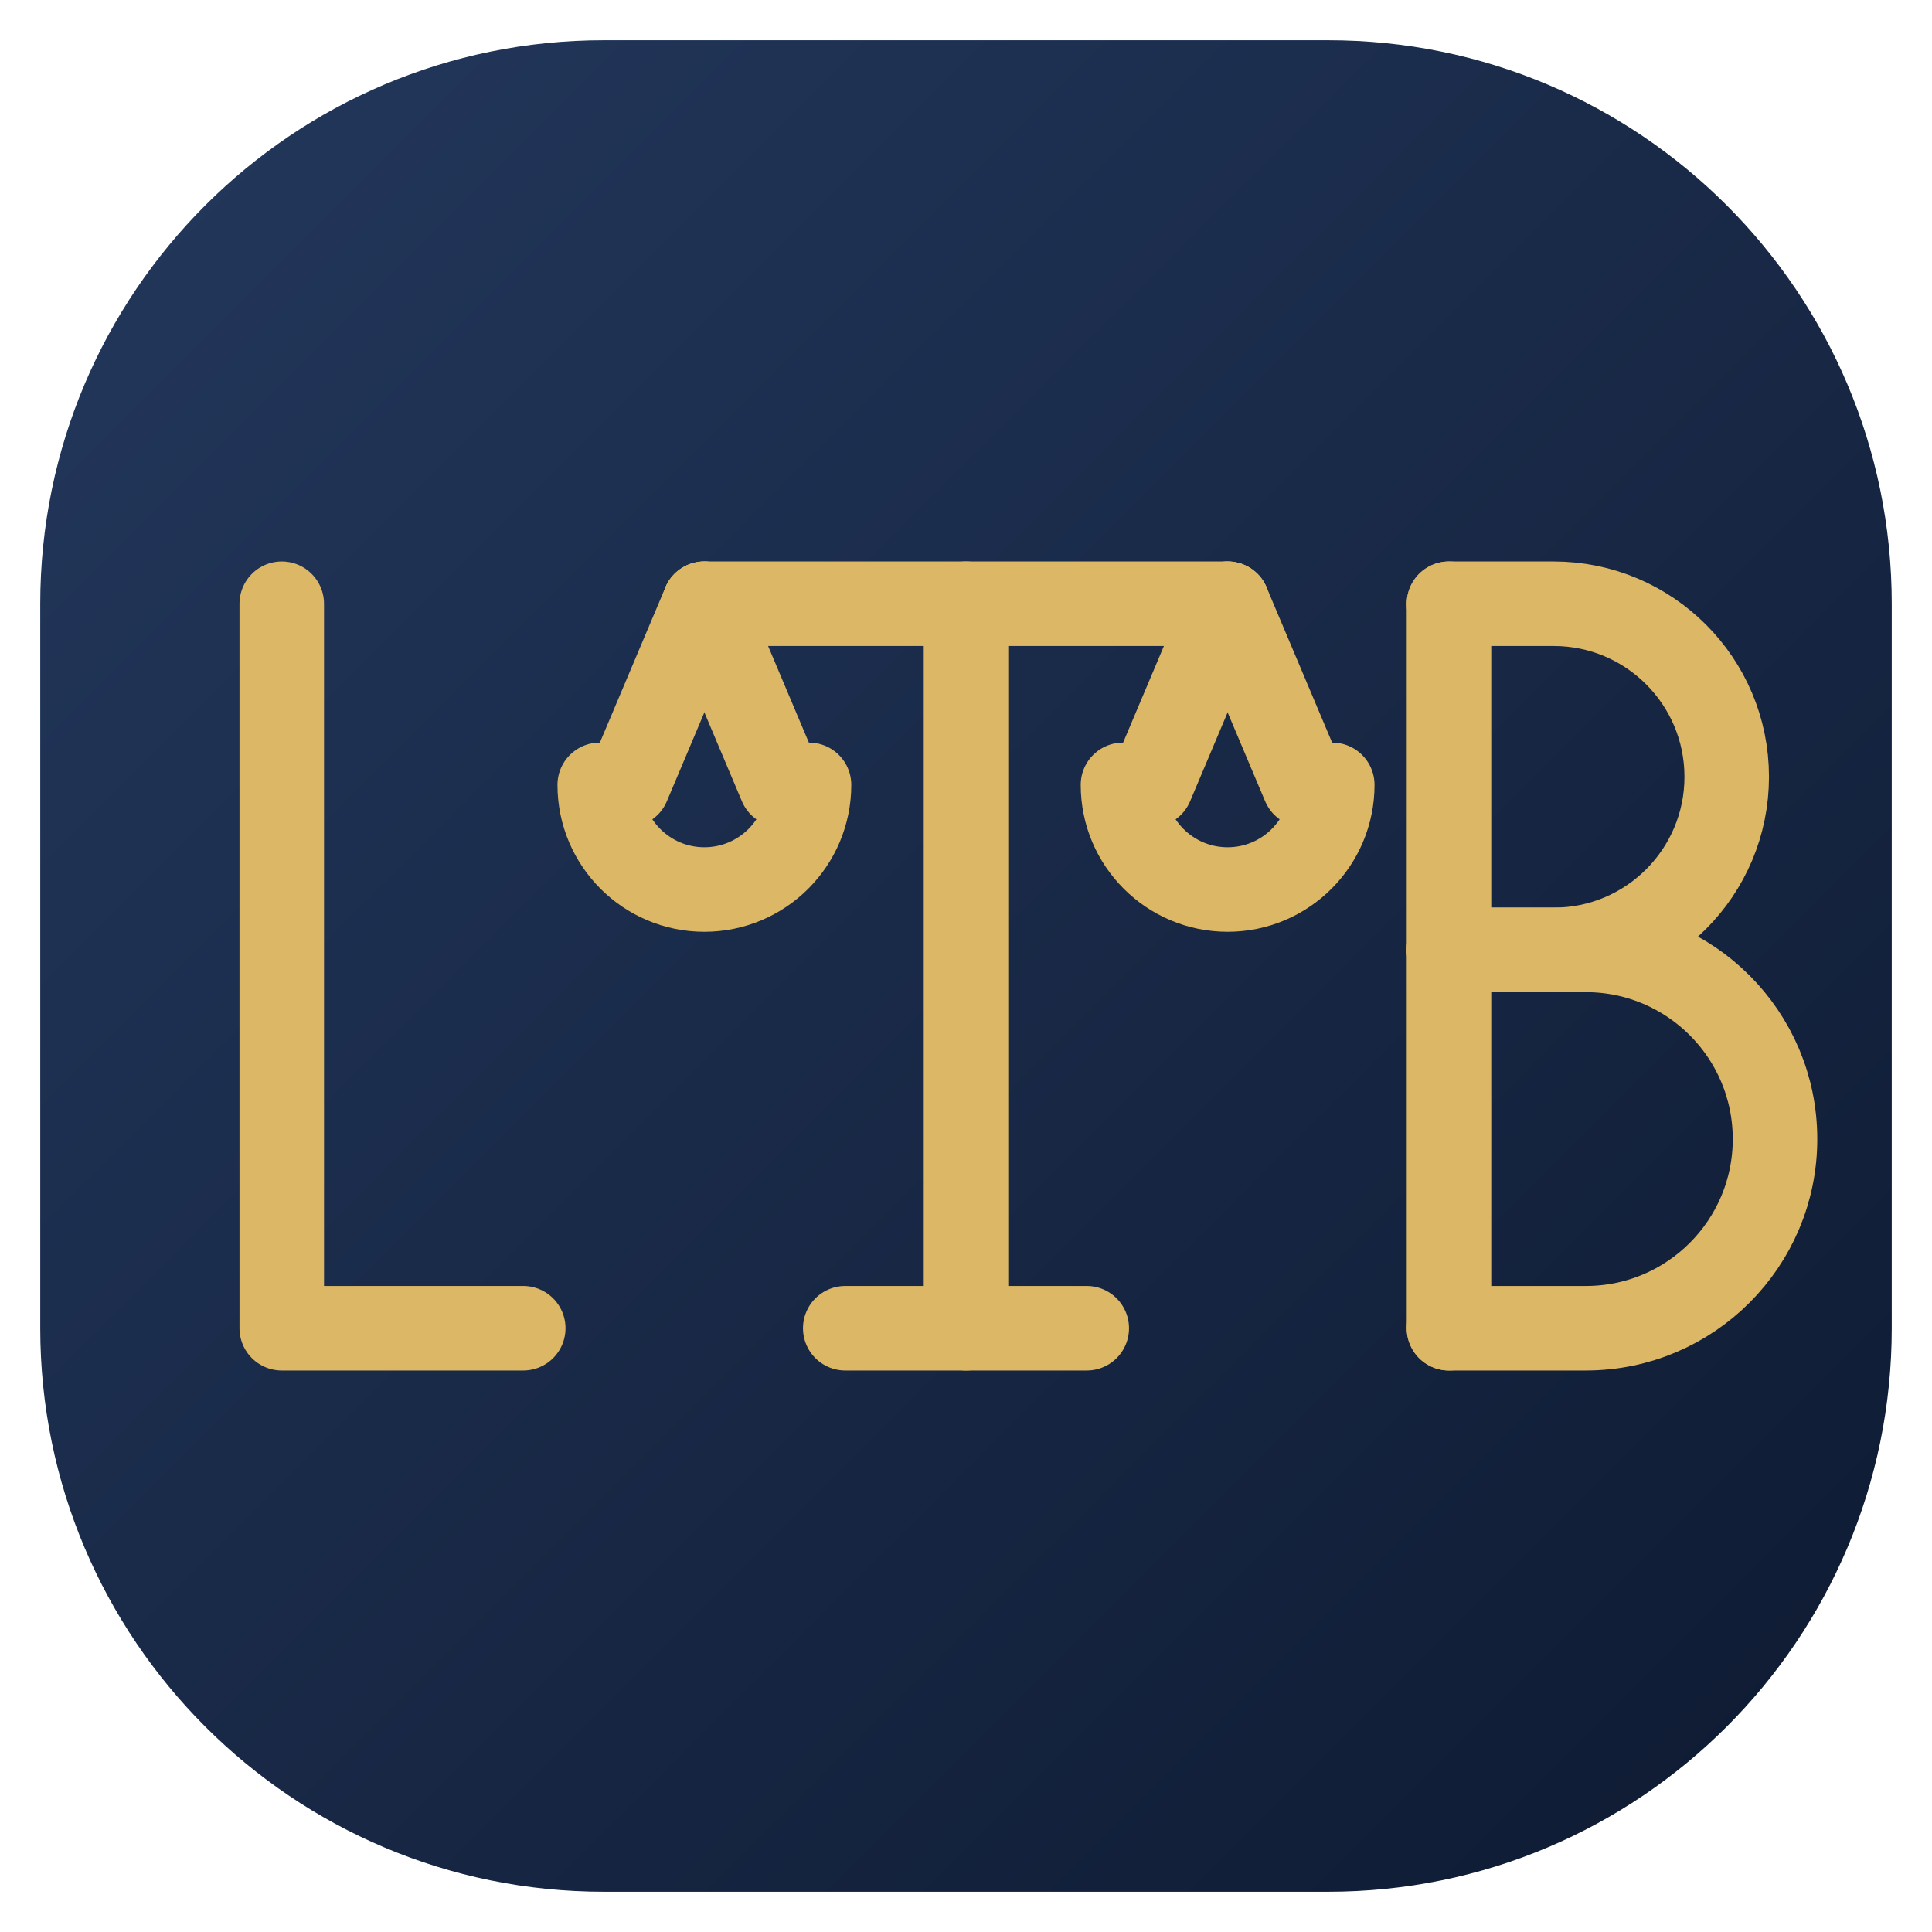
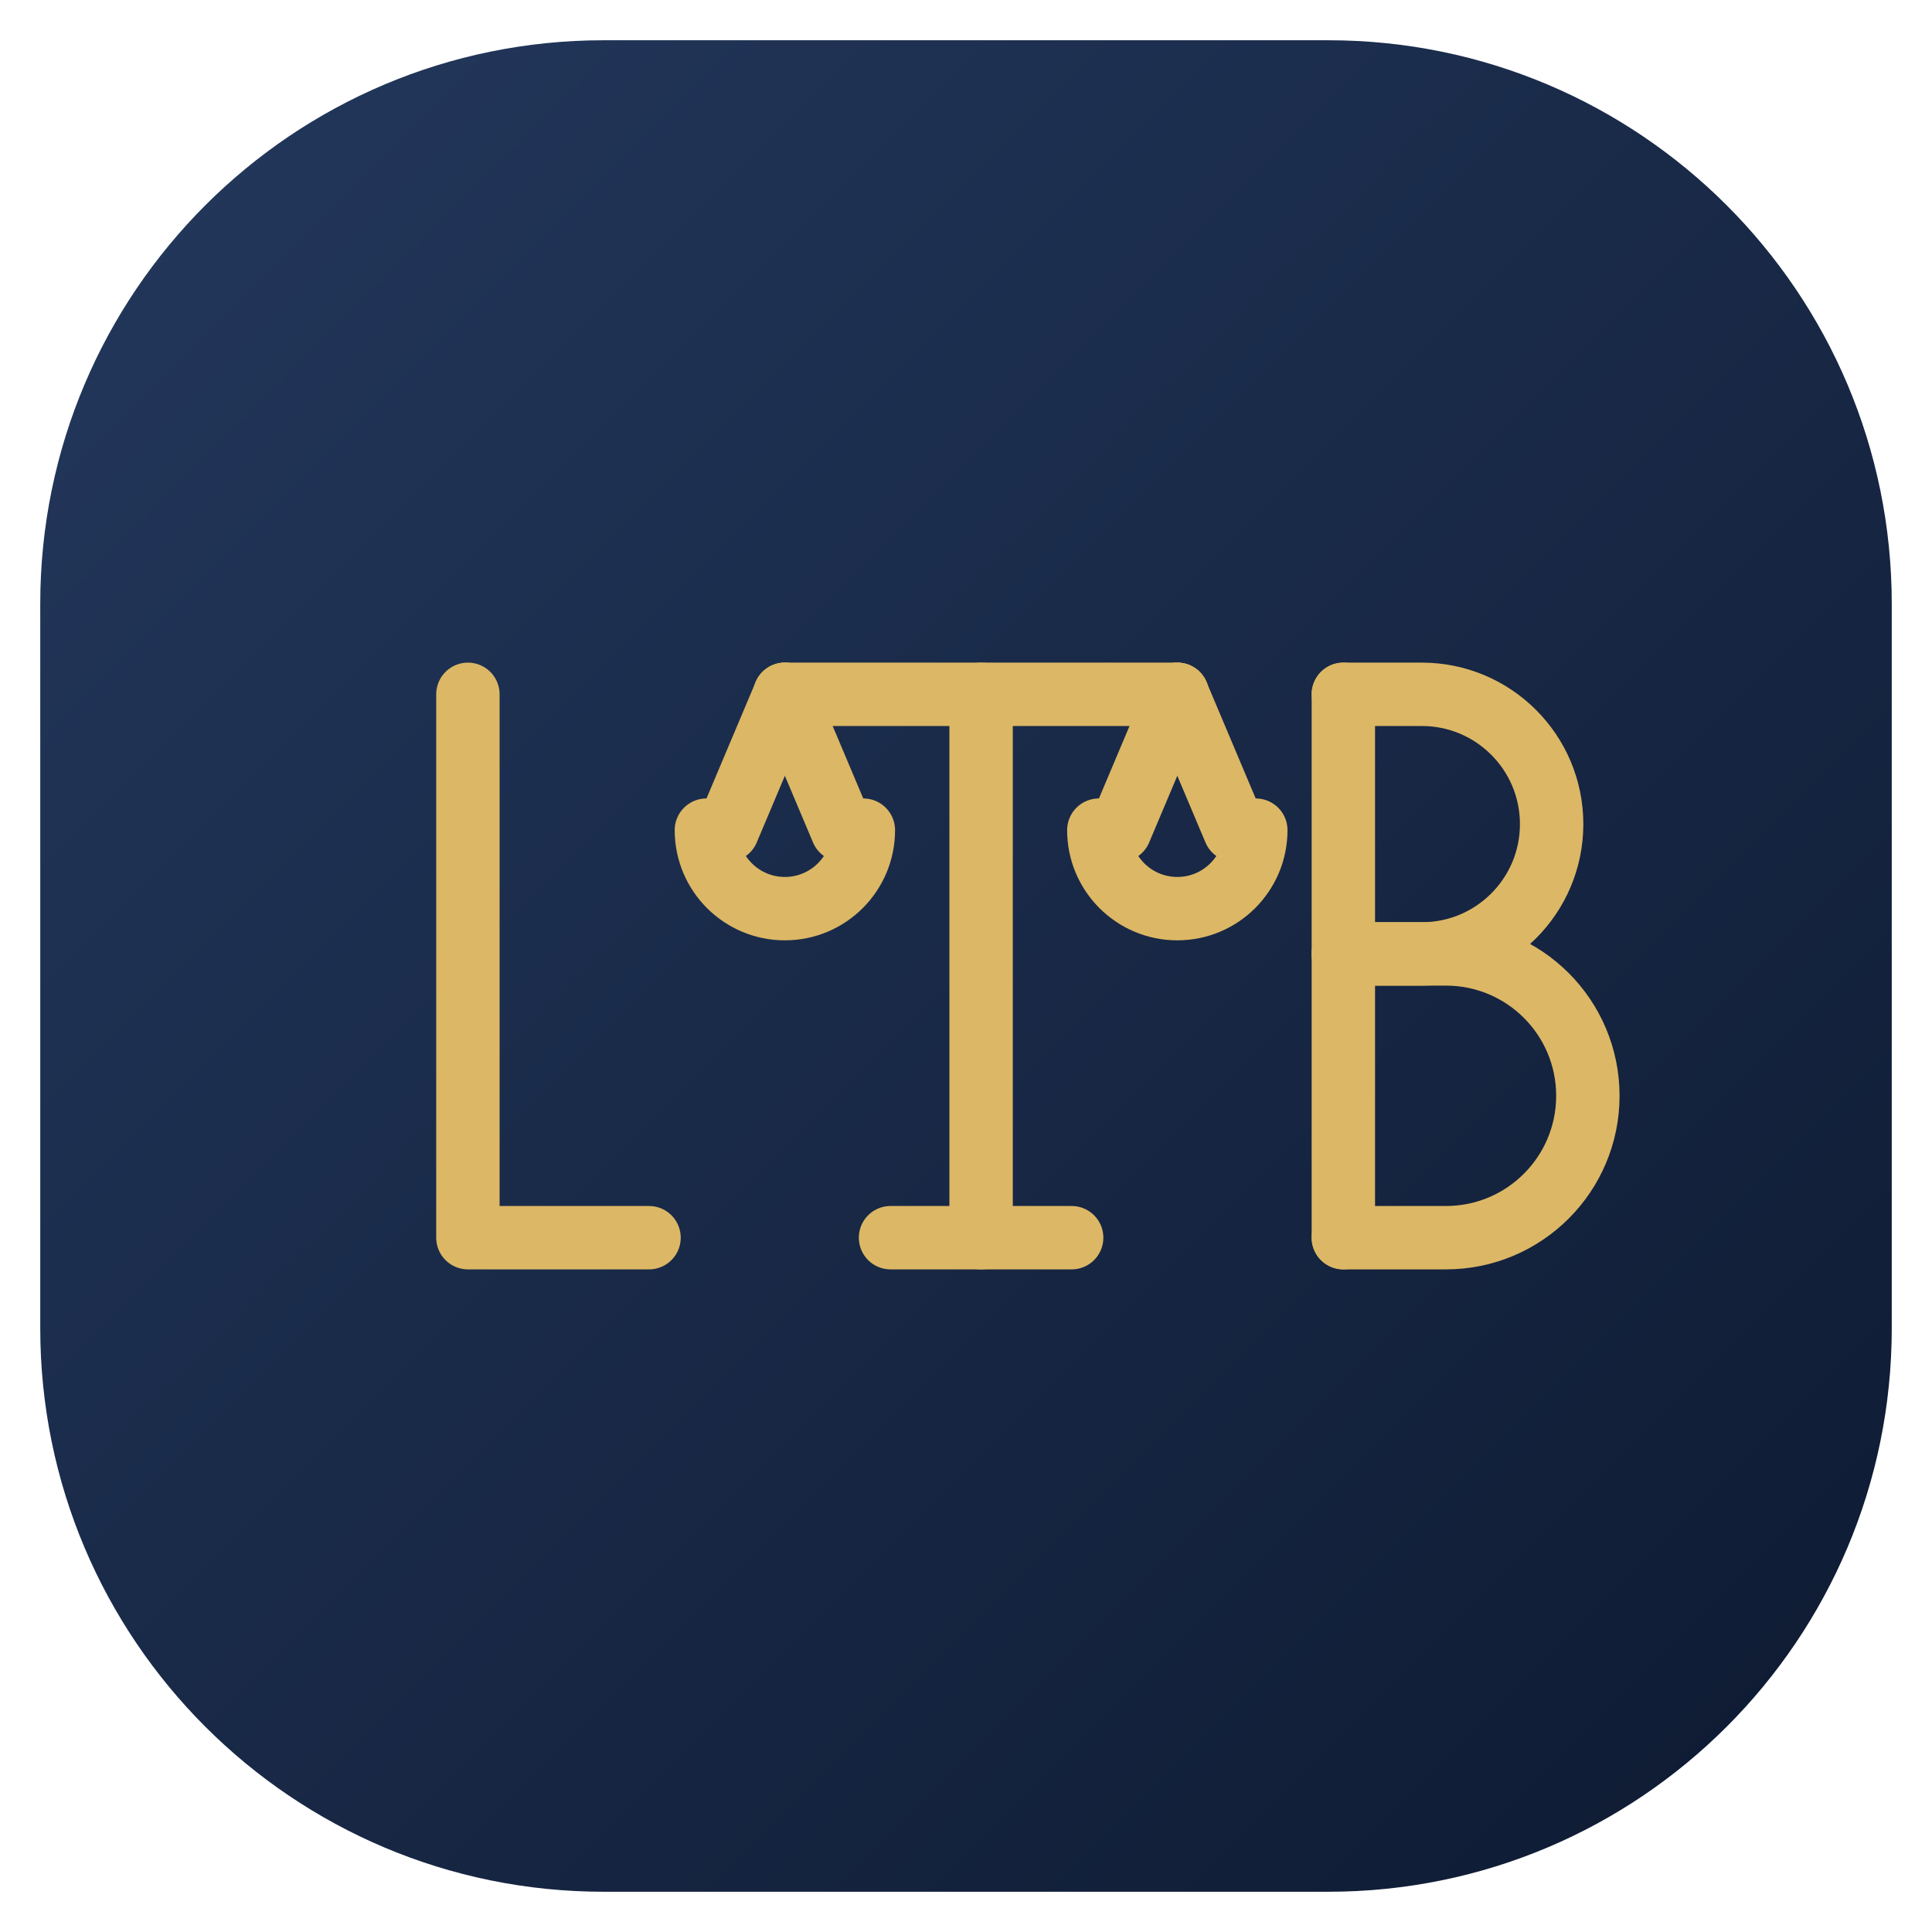
<svg xmlns="http://www.w3.org/2000/svg" width="32" height="32" viewBox="0 0 48 48" fill="none" aria-label="LTBLaw">
  <defs>
    <linearGradient id="lg-badge" x1="0" y1="0" x2="48" y2="48" gradientUnits="userSpaceOnUse">
      <stop stop-color="#24395e" />
      <stop offset="1" stop-color="#0d1930" />
    </linearGradient>
  </defs>
  <rect x="1" y="1" width="46" height="46" rx="14" fill="url(#lg-badge)" />
-   <g fill="none" stroke="#dcb765" stroke-width="2.1" stroke-linecap="round" stroke-linejoin="round">
+   <g fill="none" stroke="#dcb765" stroke-width="2.1" stroke-linecap="round" stroke-linejoin="round" transform="translate(25.5 24) scale(0.75) translate(-25.5 -24)">
    <path d="M7 15 V33 H13" />
    <path d="M17.5 15 H30.5" />
    <path d="M24 15 V33" />
    <path d="M21 33 H27" />
    <path d="M17.5 15 L15.6 19.5" />
    <path d="M17.5 15 L19.4 19.5" />
    <path d="M14.9 19.5 a2.6 2.6 0 0 0 5.2 0" />
    <path d="M30.5 15 L28.6 19.5" />
    <path d="M30.5 15 L32.4 19.5" />
    <path d="M27.9 19.5 a2.6 2.6 0 0 0 5.2 0" />
    <path d="M36 15 V33" />
    <path d="M36 15 H38.6 a4.3 4.3 0 0 1 0 8.6 H36" />
    <path d="M36 23.6 H39.4 a4.7 4.7 0 0 1 0 9.4 H36" />
  </g>
</svg>
